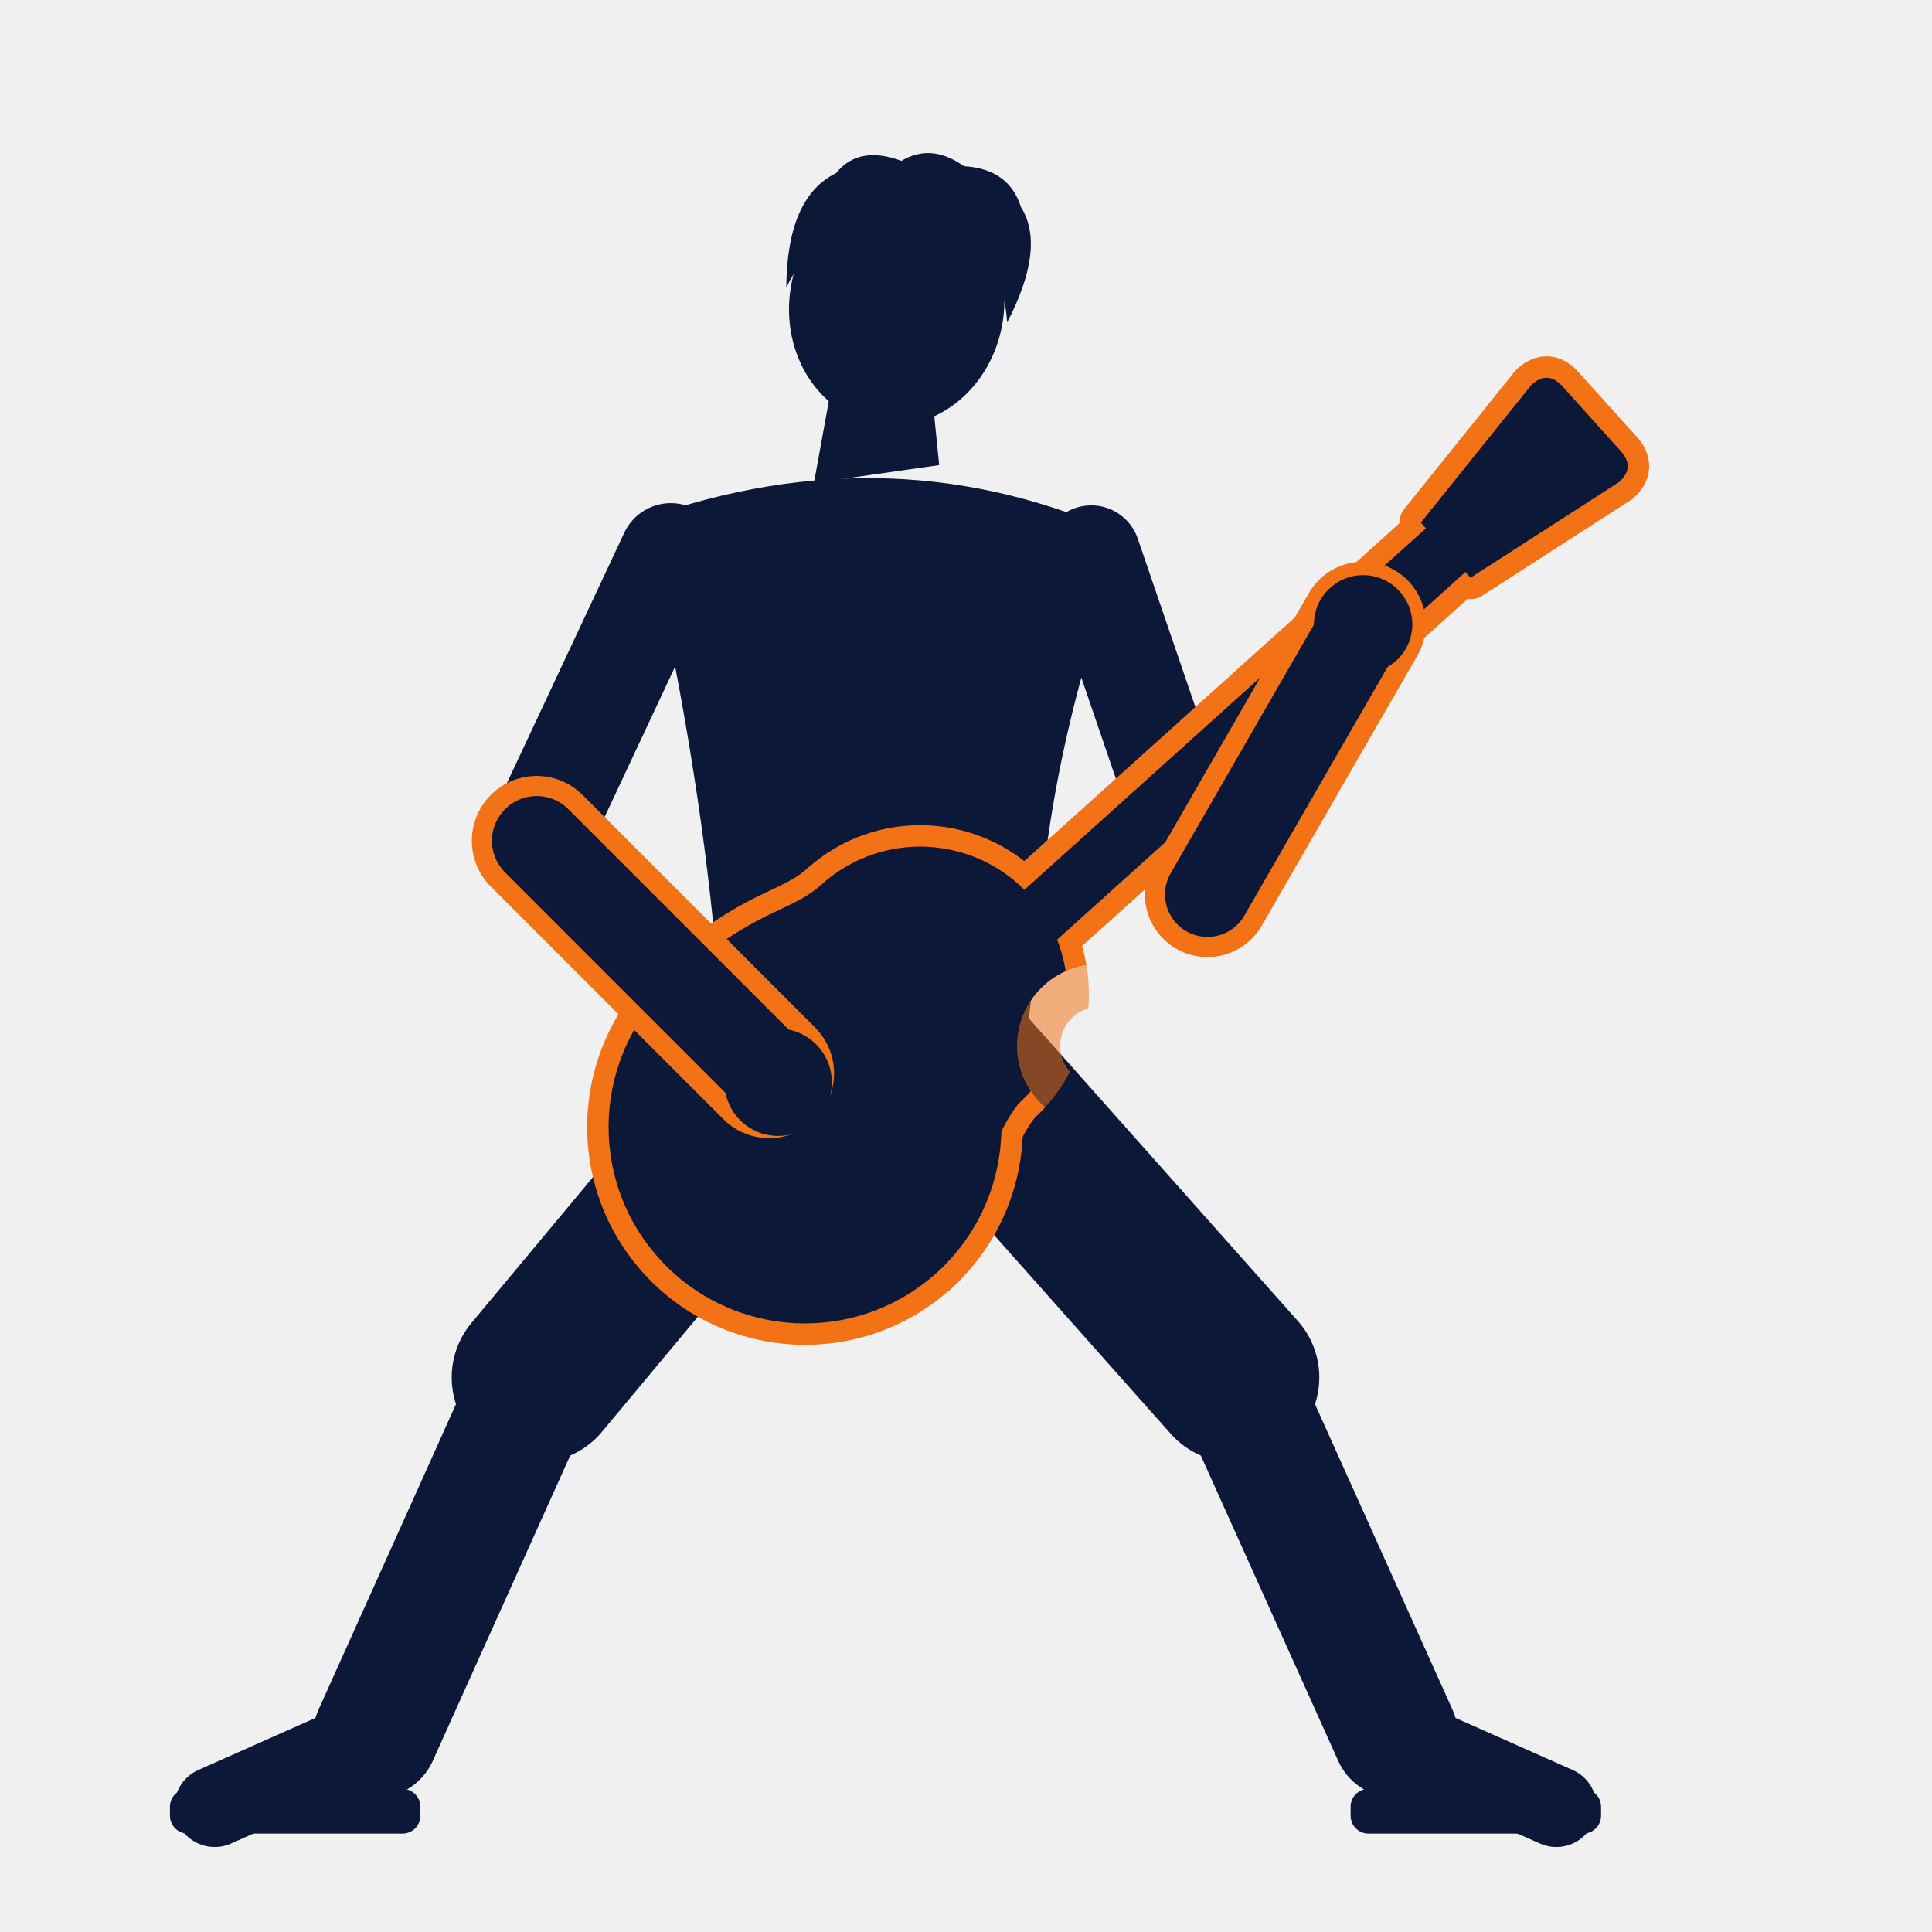
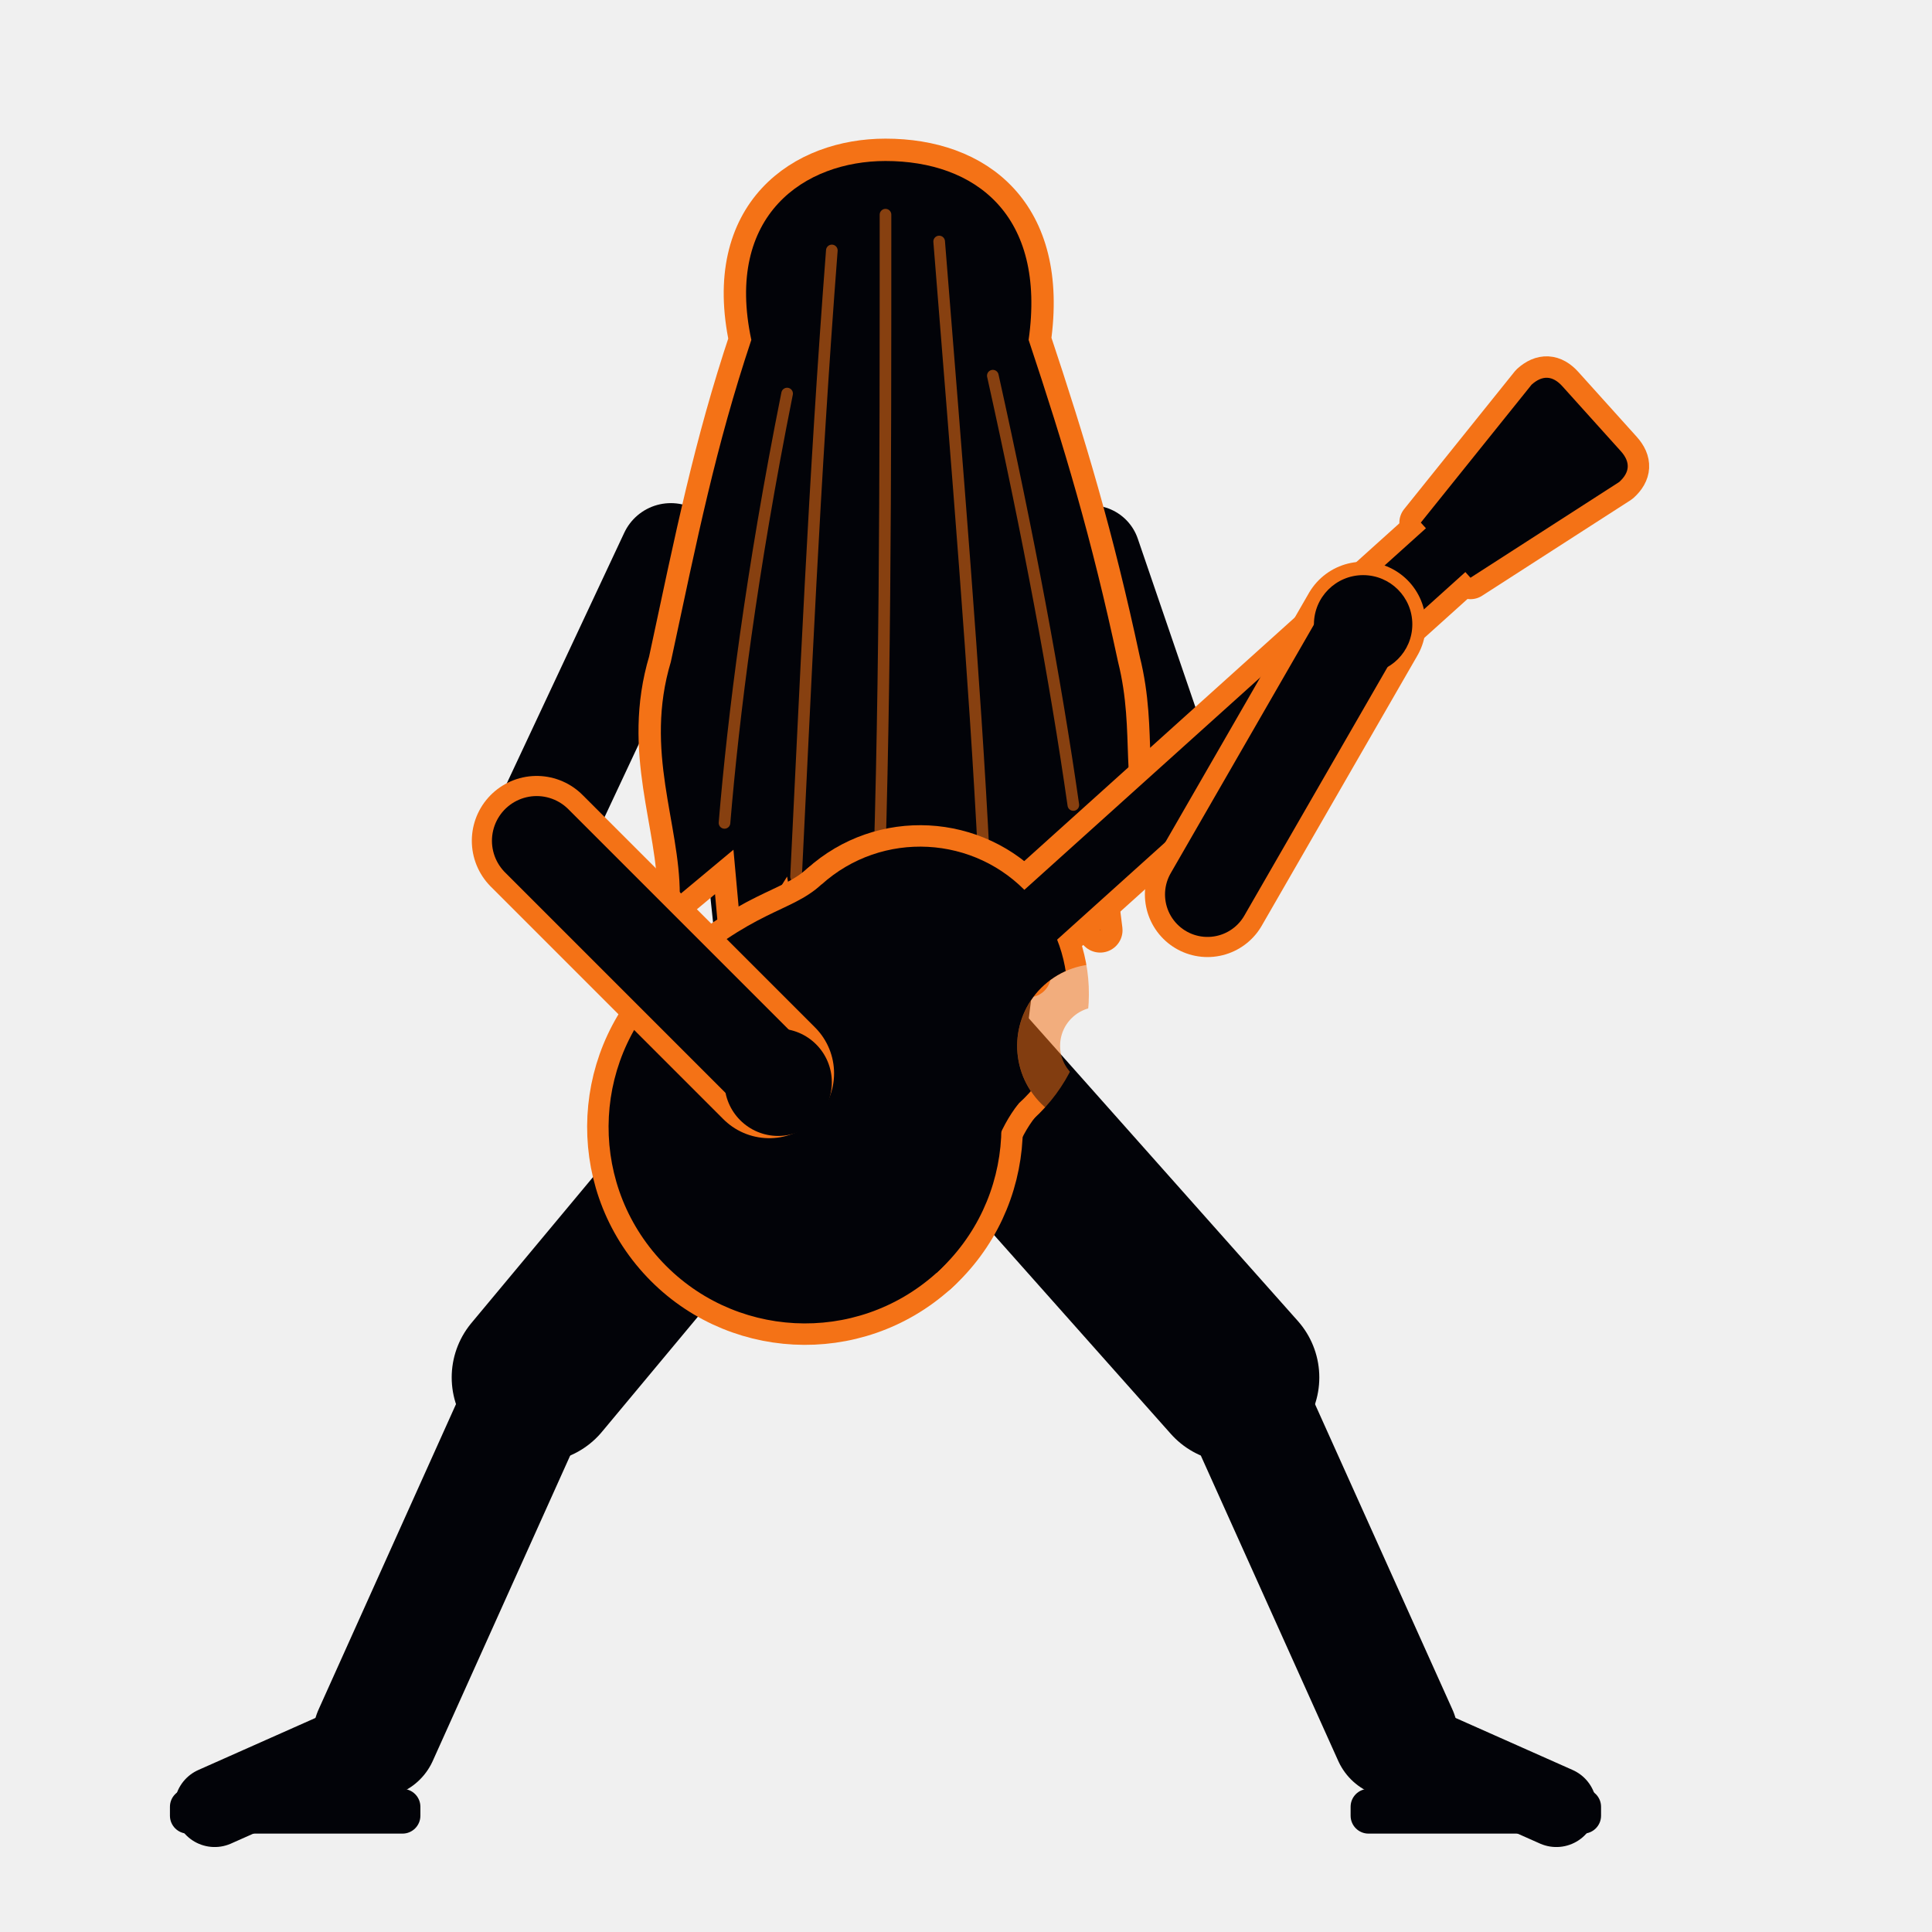
<svg xmlns="http://www.w3.org/2000/svg" width="240" height="240" viewBox="10 6 200 216">
-   <path d="M92.0 124.0 L62.0 160.0" fill="none" stroke="#0b1838" stroke-width="19" stroke-linecap="round" stroke-linejoin="round" />
-   <path d="M62.0 160.0 L44.0 200.0" fill="none" stroke="#0b1838" stroke-width="14" stroke-linecap="round" stroke-linejoin="round" />
-   <path d="M44.0 200.0 L26.0 208.0" fill="none" stroke="#0b1838" stroke-width="9" stroke-linecap="round" stroke-linejoin="round" />
-   <rect x="21" y="206" width="28" height="5" rx="2" fill="#0b1838" />
-   <path d="M108.0 124.0 L140.0 160.0" fill="none" stroke="#0b1838" stroke-width="19" stroke-linecap="round" stroke-linejoin="round" />
-   <path d="M140.0 160.0 L158.0 200.0" fill="none" stroke="#0b1838" stroke-width="14" stroke-linecap="round" stroke-linejoin="round" />
-   <path d="M158.0 200.0 L176.0 208.0" fill="none" stroke="#0b1838" stroke-width="9" stroke-linecap="round" stroke-linejoin="round" />
-   <rect x="153" y="206" width="28" height="5" rx="2" fill="#0b1838" />
-   <path d="M84 128 L116 128 L118 112 Q119 90 128 66 Q102 54 74 64 Q80 90 82 112 Z" fill="#0b1838" />
-   <path d="M93 60 L107 58 L106 48 L95 49 Z" fill="#0b1838" />
-   <g transform="translate(1 4) rotate(9 100 44)">
-     <ellipse cx="100" cy="36" rx="12" ry="13.5" fill="#0b1838" />
-     <path d="M87.5 36 Q86 26 91 22.5 Q93 19 98 20 Q101 17.5 105 19.5 Q110 19 112 23 Q115.5 27 112.5 36 Q111 29 104.5 28.5 Q100 27.5 95 29 Q89.5 29.5 87.5 36 Z" fill="#0b1838" />
-   </g>
-   <path d="M124.0 68.0 L137.0 106.0" fill="none" stroke="#0b1838" stroke-width="11" stroke-linecap="round" stroke-linejoin="round" />
-   <path d="M77.0 68.0 L62.0 100.0" fill="none" stroke="#0b1838" stroke-width="11.5" stroke-linecap="round" stroke-linejoin="round" />
+   <path d="M92.0 124.0 L62.0 160.0" fill="none" stroke="#020308" stroke-width="19" stroke-linecap="round" stroke-linejoin="round" />
+   <path d="M62.0 160.0 L44.0 200.0" fill="none" stroke="#020308" stroke-width="14" stroke-linecap="round" stroke-linejoin="round" />
+   <path d="M44.0 200.0 L26.0 208.0" fill="none" stroke="#020308" stroke-width="9" stroke-linecap="round" stroke-linejoin="round" />
+   <rect x="21" y="206" width="28" height="5" rx="2" fill="#020308" />
+   <path d="M108.0 124.0 L140.0 160.0" fill="none" stroke="#020308" stroke-width="19" stroke-linecap="round" stroke-linejoin="round" />
+   <path d="M140.0 160.0 L158.0 200.0" fill="none" stroke="#020308" stroke-width="14" stroke-linecap="round" stroke-linejoin="round" />
+   <path d="M158.0 200.0 L176.0 208.0" fill="none" stroke="#020308" stroke-width="9" stroke-linecap="round" stroke-linejoin="round" />
+   <rect x="153" y="206" width="28" height="5" rx="2" fill="#020308" />
+   <path d="M84 128 L116 128 L118 112 Q119 90 128 66 Q102 54 74 64 Q80 90 82 112 Z" fill="#020308" />
+   <path d="M94 62 L107 60 L106 50 L95 51 Z" fill="#020308" />
+   <ellipse cx="101" cy="45" rx="11.5" ry="12.5" fill="#020308" />
+   <path d="M124.0 68.0 L137.0 106.0" fill="none" stroke="#020308" stroke-width="11" stroke-linecap="round" stroke-linejoin="round" />
+   <path d="M77.0 68.0 L62.0 100.0" fill="none" stroke="#020308" stroke-width="11.5" stroke-linecap="round" stroke-linejoin="round" />
+   <path d="M86 44 C83 30 92 24 101 24 C111 24 119 30 117 44 C121 56 124 66 127 80 C129 88 127 94 130 100 L124 102 L125 110 L119 104 L117 115 L112 105 L108 117 L104 106 L100 119 L97 106 L92 116 L90 104 L85 112 L84 101 L78 106 C78 98 74 90 77 80 C80 66 82 56 86 44 Z" fill="#f47216" stroke="#f47216" stroke-width="5" stroke-linejoin="round" />
+   <path d="M86 44 C83 30 92 24 101 24 C111 24 119 30 117 44 C121 56 124 66 127 80 C129 88 127 94 130 100 L124 102 L125 110 L119 104 L117 115 L112 105 L108 117 L104 106 L100 119 L97 106 L92 116 L90 104 L85 112 L84 101 L78 106 C78 98 74 90 77 80 C80 66 82 56 86 44 Z" fill="#020308" />
+   <path d="M95 34 C93 60 92 84 91 104" fill="none" stroke="#f47216" stroke-width="1.3" stroke-linecap="round" opacity="0.55" />
+   <path d="M101 30 C101 60 101 86 100 112" fill="none" stroke="#f47216" stroke-width="1.3" stroke-linecap="round" opacity="0.55" />
+   <path d="M107 33 C109 58 111 82 112 102" fill="none" stroke="#f47216" stroke-width="1.3" stroke-linecap="round" opacity="0.55" />
+   <path d="M90 50 C86 70 84 86 83 98" fill="none" stroke="#f47216" stroke-width="1.3" stroke-linecap="round" opacity="0.55" />
+   <path d="M113 48 C117 66 120 82 122 96" fill="none" stroke="#f47216" stroke-width="1.3" stroke-linecap="round" opacity="0.55" />
  <g transform="translate(92 132) rotate(-42) scale(1.22)" fill="#f47216" stroke="#f47216" stroke-width="3.93" stroke-linejoin="round">
    <mask id="g5a" maskUnits="userSpaceOnUse" x="-60" y="-60" width="220" height="120">
      <rect x="-60" y="-60" width="220" height="120" fill="#fff" />
      <circle cx="25" cy="12.5" r="5.53" fill="#000" />
    </mask>
    <g mask="url(#g5a)">
      <circle cx="0" cy="0" r="18" />
      <circle cx="16" cy="-2" r="13.5" />
      <path d="M0 -18 C10 -18 12 -15.5 16 -15.5 L16 11.5 C10 12.5 6 18 0 18 Z" />
    </g>
    <rect x="22" y="-2.7" width="58" height="5.4" rx="1" />
    <path d="M79 -3.4 L95 -6 Q97 -6 97 -4 L97 4 Q97 6 95 6 L79 3.4 Z" />
  </g>
-   <g transform="translate(92 132) rotate(-42) scale(1.22)" fill="#0b1838">
+   <g transform="translate(92 132) rotate(-42) scale(1.22)" fill="#020308">
    <mask id="g5b" maskUnits="userSpaceOnUse" x="-60" y="-60" width="220" height="120">
      <rect x="-60" y="-60" width="220" height="120" fill="#fff" />
      <circle cx="25" cy="12.5" r="7.50" fill="#000" />
    </mask>
    <g mask="url(#g5b)">
      <circle cx="0" cy="0" r="18" />
      <circle cx="16" cy="-2" r="13.5" />
      <path d="M0 -18 C10 -18 12 -15.5 16 -15.5 L16 11.5 C10 12.5 6 18 0 18 Z" />
    </g>
    <rect x="22" y="-2.7" width="58" height="5.4" rx="1" />
    <path d="M79 -3.4 L95 -6 Q97 -6 97 -4 L97 4 Q97 6 95 6 L79 3.4 Z" />
  </g>
  <path d="M62.0 100.0 L88.0 126.0" fill="none" stroke="#f47216" stroke-width="14.5" stroke-linecap="round" stroke-linejoin="round" />
-   <path d="M62.0 100.0 L88.0 126.0" fill="none" stroke="#0b1838" stroke-width="10" stroke-linecap="round" stroke-linejoin="round" />
+   <path d="M62.0 100.0 L88.0 126.0" fill="none" stroke="#020308" stroke-width="10" stroke-linecap="round" stroke-linejoin="round" />
  <path d="M137.0 106.0 L154.4 75.8" fill="none" stroke="#f47216" stroke-width="14.0" stroke-linecap="round" stroke-linejoin="round" />
-   <path d="M137.0 106.0 L154.4 75.8" fill="none" stroke="#0b1838" stroke-width="9.5" stroke-linecap="round" stroke-linejoin="round" />
-   <circle cx="89" cy="127" r="6" fill="#0b1838" />
-   <circle cx="154.4" cy="75.8" r="5.5" fill="#0b1838" />
+   <path d="M137.0 106.0 L154.4 75.8" fill="none" stroke="#020308" stroke-width="9.5" stroke-linecap="round" stroke-linejoin="round" />
+   <circle cx="89" cy="127" r="6" fill="#020308" />
+   <circle cx="154.4" cy="75.8" r="5.5" fill="#020308" />
</svg>
